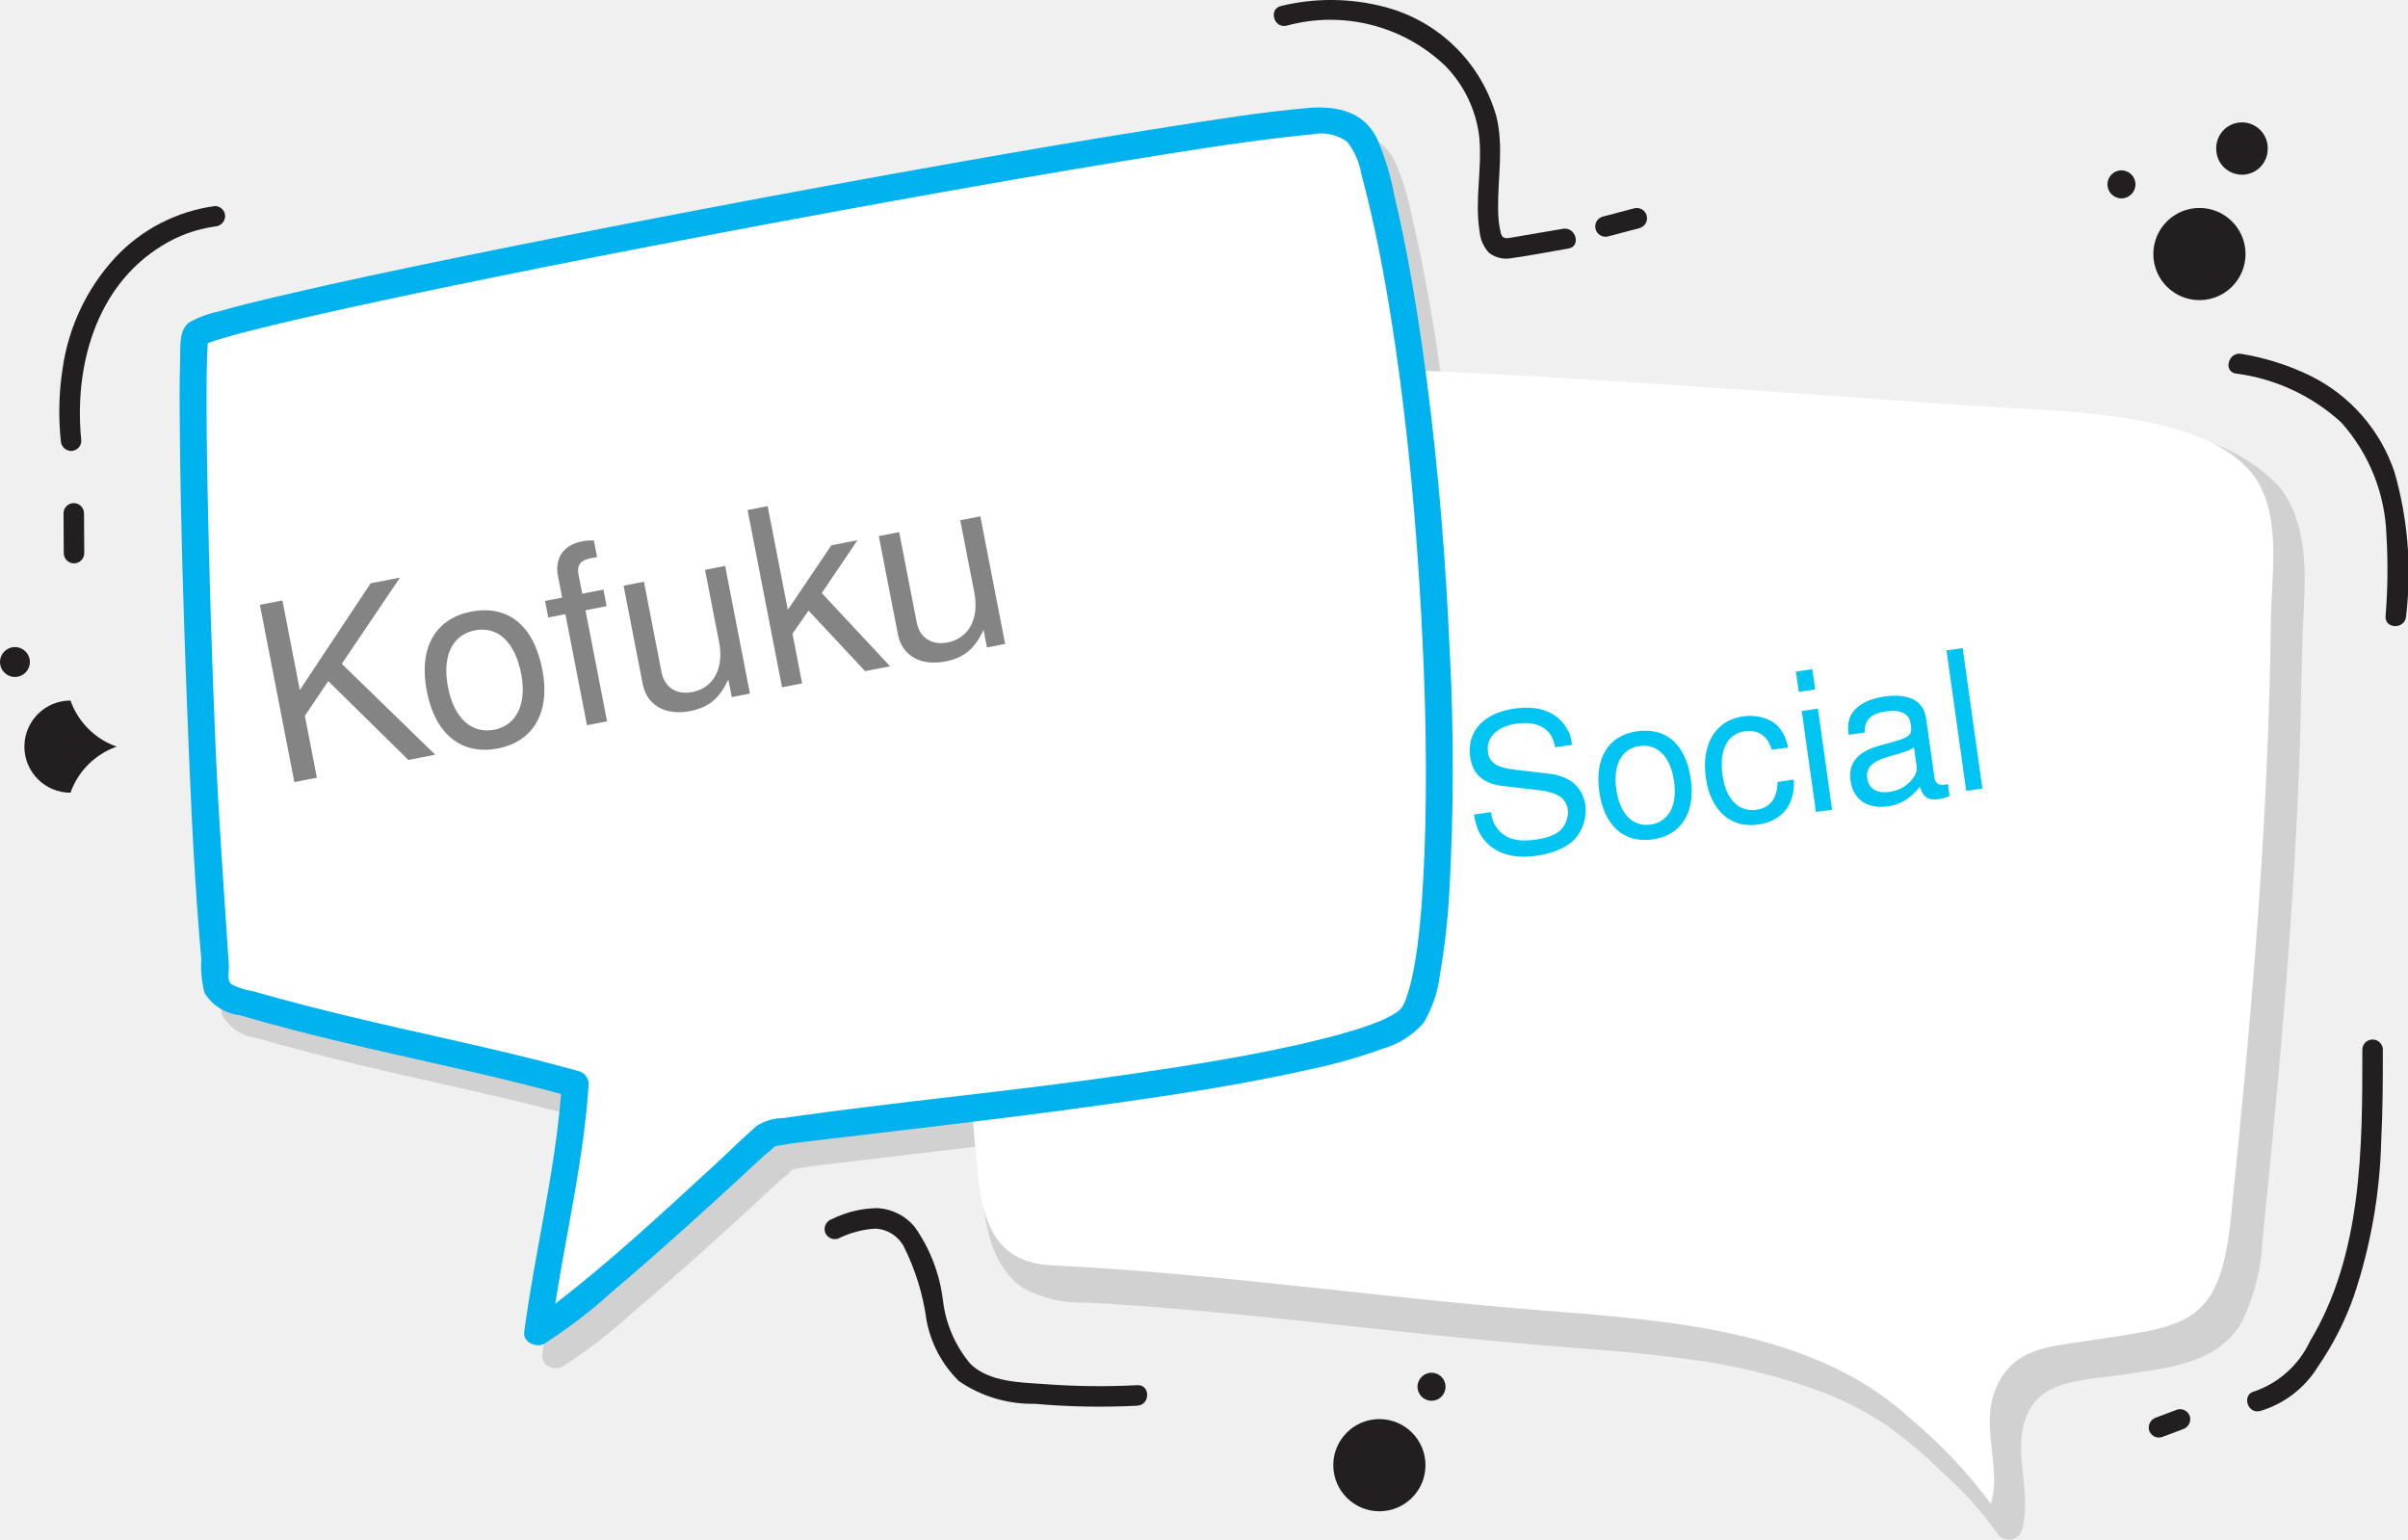
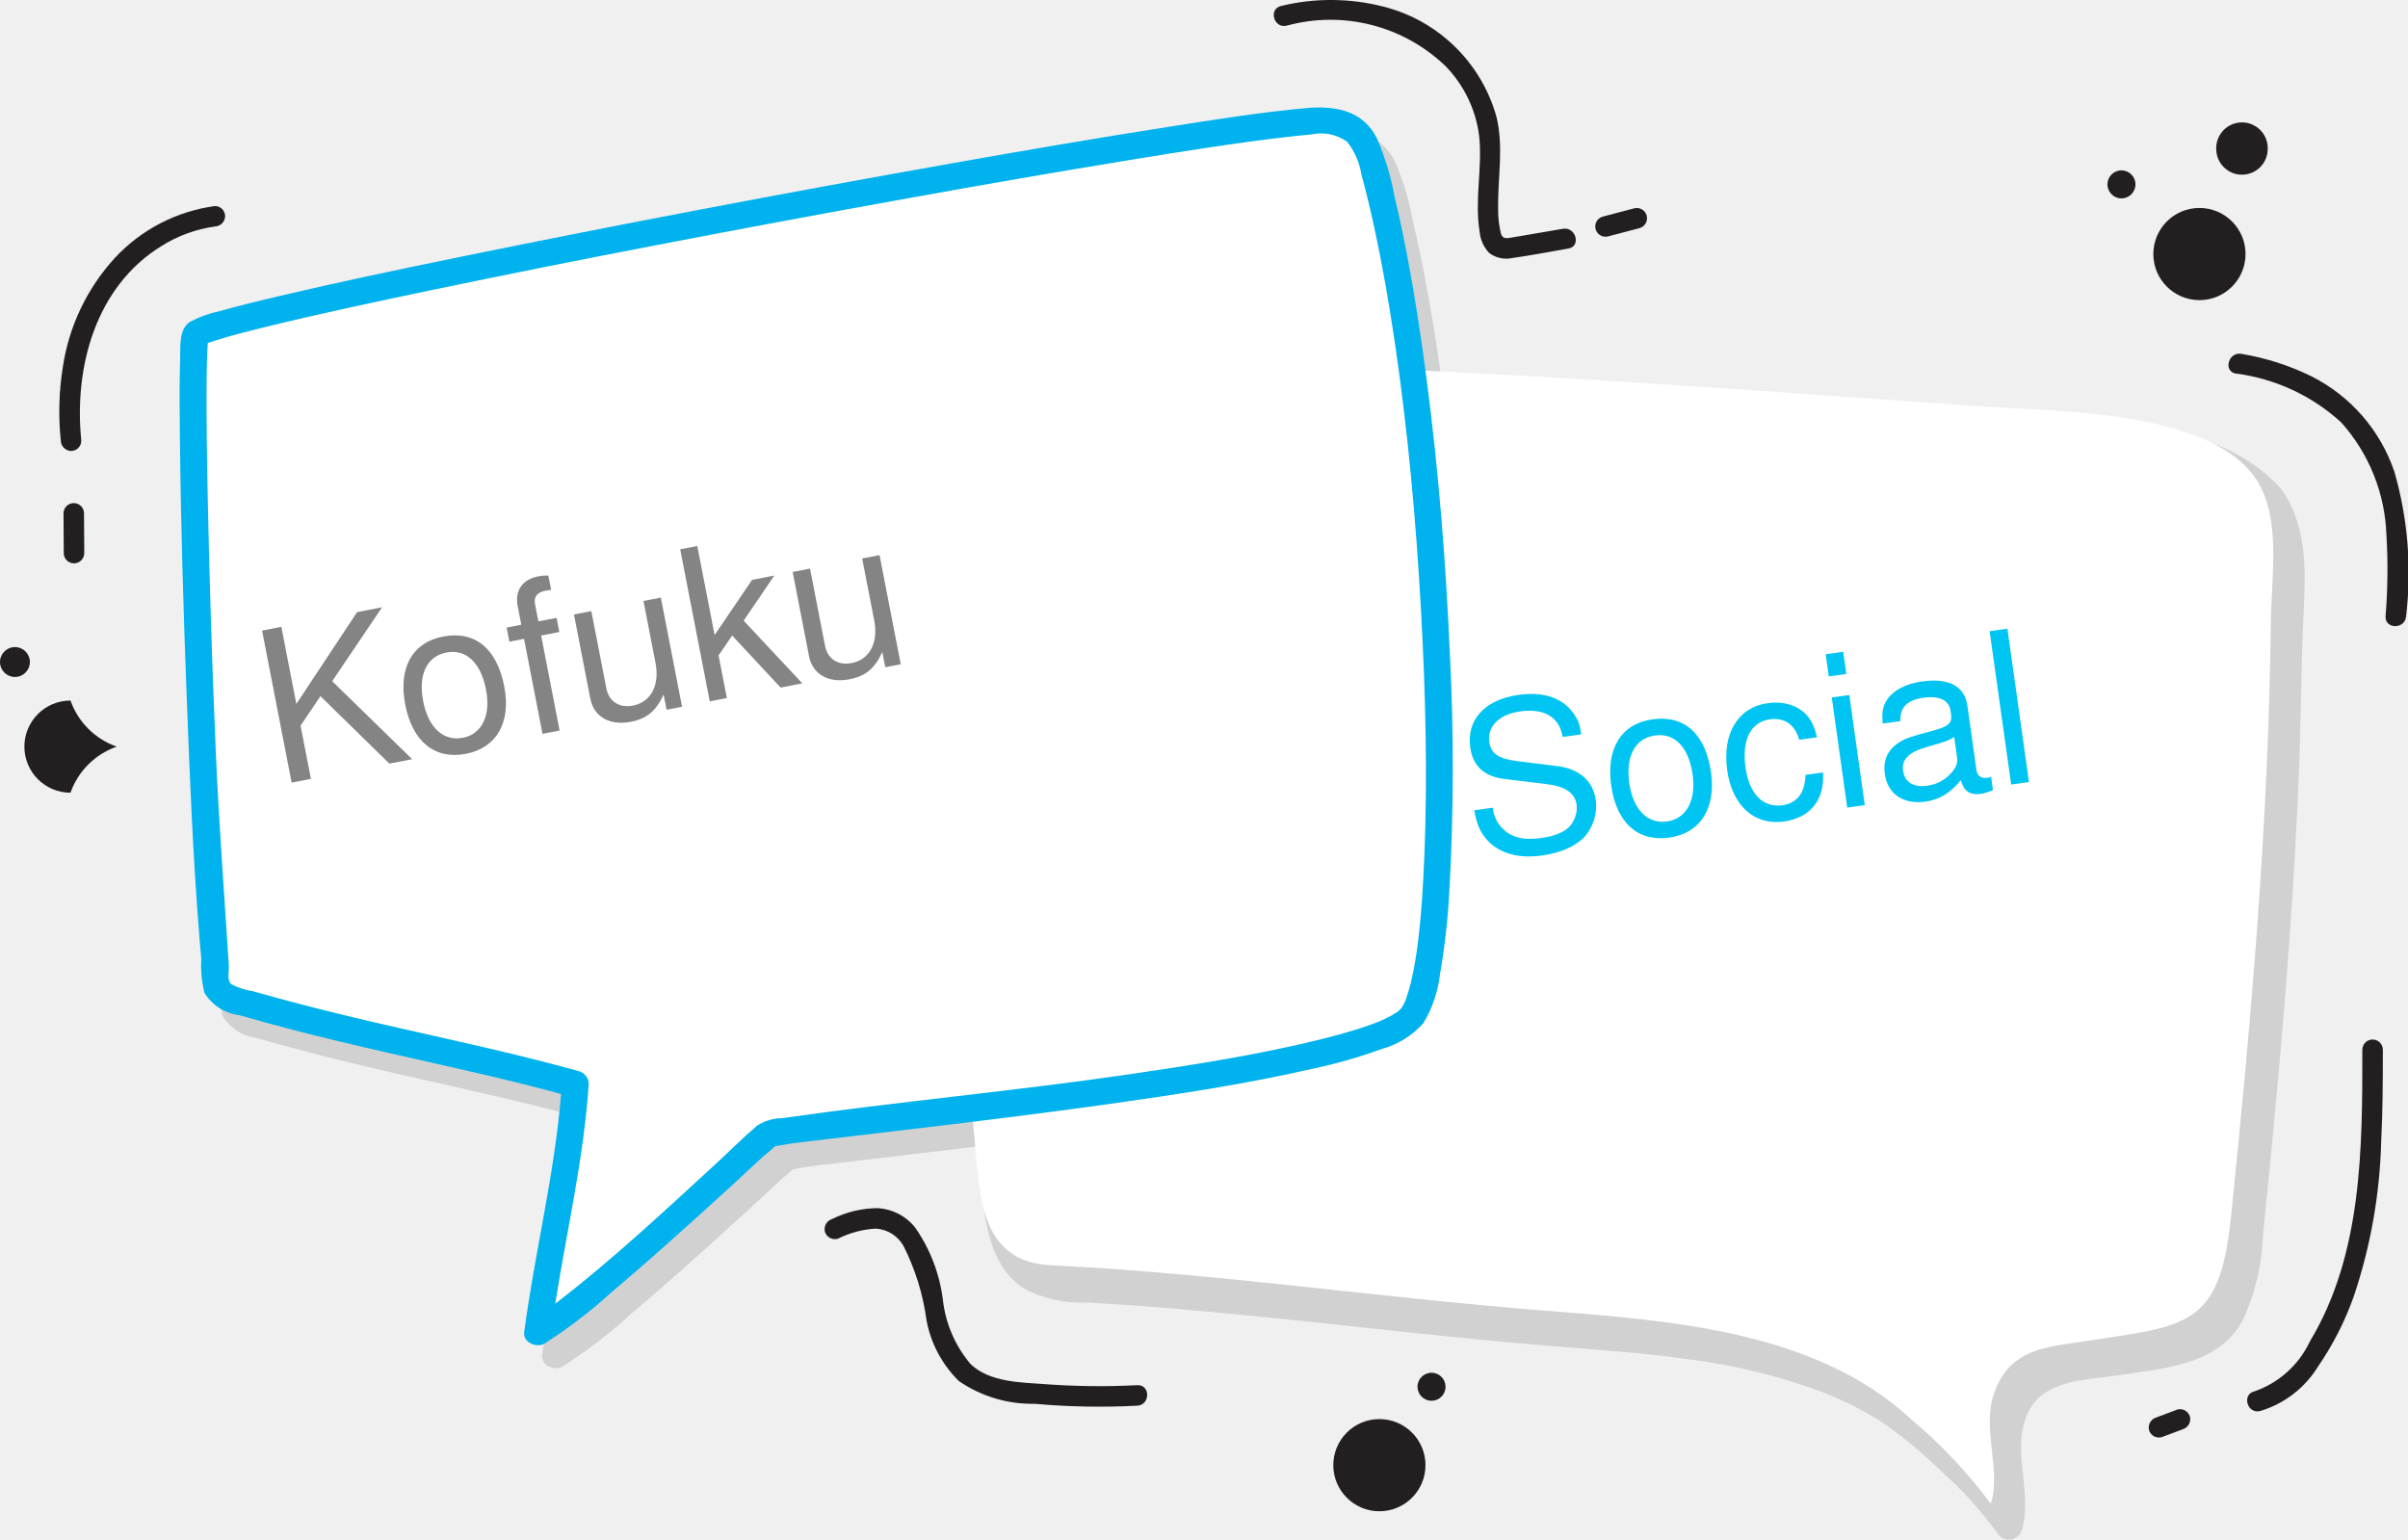
<svg xmlns="http://www.w3.org/2000/svg" width="136.033" height="87" viewBox="0 0 136.033 87">
  <defs>
    <clipPath id="clip-path">
      <rect id="Rectangle_5" data-name="Rectangle 5" width="136.033" height="87" fill="none" />
    </clipPath>
    <clipPath id="clip-path-2">
      <rect id="Rectangle_4" data-name="Rectangle 4" width="119.035" height="79.627" fill="none" />
    </clipPath>
  </defs>
  <g id="Group_432" data-name="Group 432" transform="translate(-907.435 -558.472)">
    <g id="Group_430" data-name="Group 430" transform="translate(907.435 558.472)">
      <g id="Group_429" data-name="Group 429" transform="translate(0 0)" clip-path="url(#clip-path)">
        <g id="Group_417" data-name="Group 417" transform="translate(0 -0.001)">
          <g id="Group_416" data-name="Group 416">
            <g id="Group_427" data-name="Group 427">
              <g id="Group_414" data-name="Group 414" transform="translate(11.15 7.374)" opacity="0.15">
                <g id="Group_413" data-name="Group 413">
                  <g id="Group_428" data-name="Group 428">
                    <g id="Group_427-2" data-name="Group 427" clip-path="url(#clip-path-2)">
                      <g id="Group_412" data-name="Group 412" transform="translate(0.001 0.001)">
                        <path id="Path_148" data-name="Path 148" d="M802.089,799.61a1.364,1.364,0,0,0-.112-.142,9.953,9.953,0,0,0-5.261-2.786,38.242,38.242,0,0,0-6.882-.913c-6.07-.377-12.135-.818-18.2-1.226-5.625-.377-11.255-.759-16.889-.993-.275-1.985-.589-3.965-.969-5.933-.2-1.059-.428-2.114-.679-3.162a14.769,14.769,0,0,0-1-3.29c-.753-1.478-2.158-1.793-3.7-1.714-2.71.228-5.408.667-8.094,1.087-4.1.642-8.2,1.345-12.291,2.071q-7.082,1.255-14.147,2.6-6.763,1.288-13.508,2.663c-3.466.711-6.931,1.435-10.375,2.249-1.082.255-2.164.516-3.233.821a6.573,6.573,0,0,0-1.678.6c-.655.413-.551,1.379-.572,2.055-.048,1.544-.03,3.092-.013,4.636.054,4.848.2,9.7.384,14.541.173,4.543.356,9.092.724,13.623q.047.583.1,1.164a6.2,6.2,0,0,0,.179,1.9,2.68,2.68,0,0,0,1.966,1.26q1.506.434,3.022.829c3.554.928,7.149,1.68,10.725,2.514,1.484.346,2.963.712,4.433,1.113-.363,4.519-1.488,8.958-2.083,13.447-.078.592.695.916,1.141.655a28.323,28.323,0,0,0,3.813-2.922c1.628-1.373,3.219-2.79,4.8-4.216q1.9-1.711,3.764-3.454a6.711,6.711,0,0,0,.631-.545c.062-.014.126-.032.186-.043.944-.173,1.494-.217,2.537-.344,1.472-.179,2.944-.349,4.417-.523q1.651-.194,3.3-.394.126,1.406.276,2.809c.208,1.93.606,4.075,2.351,5.221a6.881,6.881,0,0,0,3.547.787q2.61.145,5.214.372c3.426.29,6.845.658,10.263,1.026,3.46.372,6.919.744,10.387,1.031,2.693.223,5.394.391,8.073.769a33.9,33.9,0,0,1,7.695,1.892,18.775,18.775,0,0,1,3.479,1.8,25.347,25.347,0,0,1,3.216,2.7,20.534,20.534,0,0,1,3.112,3.45.768.768,0,0,0,1.386-.181c.665-2.255-.766-4.806.5-6.911.946-1.571,3.135-1.567,4.745-1.812,2.543-.387,5.744-.528,7.18-3.029a12.1,12.1,0,0,0,1.187-4.82q.449-4.346.845-8.7c.521-5.774.949-11.557,1.19-17.349.128-3.063.115-6.132.269-9.193.124-2.461.207-5.047-1.341-7.105" transform="translate(-684.456 -779.441)" fill="#231f20" />
                      </g>
                    </g>
                  </g>
                </g>
              </g>
              <path id="Path_149" data-name="Path 149" d="M872.863,821.308c1.772,2.188,1.136,5.6,1.1,8.477-.126,11.21-1.11,22.506-2.259,33.654-.643,6.237-2.6,6.059-8.282,6.947-2.027.317-4.2.365-5.094,2.936-.711,2.046.43,4.355-.186,6.241a27.69,27.69,0,0,0-4.527-4.8c-5.447-5.047-13.816-5.569-20.832-6.124-9.258-.731-18.429-2.1-27.728-2.55-4.082-.2-4.018-4.021-4.334-7.273a269.5,269.5,0,0,1-.7-37.208c.17-4.076,3.672-5.781,7.343-6.01,11.066-.689,22.109.075,33.139.778,5.717.364,11.5.809,17.216,1.194,4.137.279,12.306.236,15.141,3.738" transform="translate(-745.68 -794.603)" fill="#fff" />
              <path id="Path_151" data-name="Path 151" d="M746.958,777.973a2.822,2.822,0,0,1,3.526,2.682c4.022,14.681,4.843,44.929,2.089,47.989-3.043,3.381-35.415,6.086-36.365,6.6,0,0-10.126,9.523-12.951,11.154.489-3.733,1.891-10.275,2.124-14.013-6.153-1.729-11.708-2.558-19.14-4.725a1.85,1.85,0,0,1-1.026-.564c-.287-.388-.117-.92-.166-1.4-.826-8.12-1.576-34.435-1.123-35.642.171-.457,7.377-2.1,16.994-4.048,7.133-1.446,15.6-3.059,23.524-4.484,5.624-1.011,10.937-1.917,15.262-2.586,3.107-.481,5.682-.829,7.251-.96" transform="translate(-672.887 -771.13)" fill="#fff" />
              <path id="Path_152" data-name="Path 152" d="M753.507,806.854c-.217-5.166-.632-10.33-1.3-15.459-.316-2.434-.684-4.863-1.15-7.273-.2-1.059-.428-2.115-.679-3.162a14.778,14.778,0,0,0-1-3.29c-.753-1.478-2.158-1.793-3.7-1.714-2.71.228-5.408.667-8.094,1.087-4.1.642-8.2,1.346-12.291,2.071q-7.082,1.255-14.147,2.6-6.763,1.288-13.508,2.663c-3.466.711-6.931,1.435-10.375,2.248-1.082.256-2.164.516-3.233.821a6.552,6.552,0,0,0-1.679.6c-.655.412-.551,1.379-.572,2.055-.048,1.545-.03,3.091-.013,4.636.054,4.849.2,9.7.384,14.541.173,4.543.356,9.091.724,13.623q.047.582.1,1.164a6.2,6.2,0,0,0,.179,1.9,2.682,2.682,0,0,0,1.966,1.26q1.505.434,3.022.829c3.554.928,7.149,1.68,10.725,2.514,1.484.346,2.963.712,4.433,1.113-.363,4.519-1.488,8.958-2.083,13.447-.078.592.695.916,1.141.655a28.357,28.357,0,0,0,3.813-2.922c1.628-1.373,3.219-2.79,4.8-4.216q1.9-1.711,3.764-3.454a6.708,6.708,0,0,0,.631-.545c.063-.014.126-.032.186-.043.944-.173,1.494-.217,2.537-.344,1.472-.179,2.944-.349,4.416-.523,3.943-.465,7.887-.946,11.822-1.5,3.8-.536,7.613-1.112,11.359-1.966a29.536,29.536,0,0,0,3.991-1.137,4.89,4.89,0,0,0,2.337-1.455,6.837,6.837,0,0,0,.93-2.72,39.509,39.509,0,0,0,.533-4.687,125.647,125.647,0,0,0,.034-13.425m-70.322-17.53c-.074.089-.083.051,0,0m68.877,28.915c-.067,1.713-.169,3.432-.394,5.134-.072.546-.182,1.211-.313,1.8a10.63,10.63,0,0,1-.365,1.249s-.077.164-.094.195c-.034.062-.071.122-.106.184l-.021.037-.016.015-.163.157-.026.026-.061.037c-.069.043-.135.087-.205.128q-.292.168-.6.306c-.042.02-.085.037-.128.056l-.074.031q-.177.072-.356.138c-.288.107-.58.2-.872.3-.644.2-1.3.379-1.952.542-3.55.885-7.183,1.451-10.8,1.983-6.554.964-13.155,1.553-19.71,2.494a2.713,2.713,0,0,0-1.455.437c-.827.712-1.6,1.493-2.407,2.232-2.886,2.652-5.777,5.35-8.885,7.744l-.092.071c.649-4.129,1.615-8.228,1.89-12.405a.766.766,0,0,0-.558-.731c-3.337-.933-6.725-1.66-10.1-2.427-1.815-.412-3.627-.84-5.429-1.307q-1.448-.375-2.887-.784a4.156,4.156,0,0,1-1.183-.375c-.317-.223-.151-.715-.173-1.066-.257-4.055-.567-8.1-.741-12.163q-.318-7.42-.464-14.848c-.035-1.868-.062-3.738-.053-5.606,0-.619.009-1.238.031-1.857.008-.207.016-.414.031-.62,0-.028,0-.055.007-.082l.06-.023c.136-.047.271-.093.409-.137.888-.282,1.8-.506,2.7-.729,3.131-.77,6.287-1.437,9.445-2.1q6.392-1.332,12.806-2.56,6.967-1.344,13.95-2.6c4.222-.761,8.449-1.5,12.683-2.19,2.992-.487,6.012-.974,8.894-1.306.464-.054.928-.1,1.393-.142a2.547,2.547,0,0,1,2.022.409,4.034,4.034,0,0,1,.806,1.837c.268.987.505,1.983.722,2.982.479,2.2.861,4.43,1.188,6.662.733,5.006,1.187,10.056,1.464,15.107.251,4.582.366,9.182.186,13.769" transform="translate(-671.602 -769.871)" fill="#00b2ed" />
              <path id="Path_153" data-name="Path 153" d="M848.635,761.069a9.385,9.385,0,0,1,8.99,2.291,6.9,6.9,0,0,1,1.889,3.921c.2,1.806-.268,3.612.029,5.417a1.98,1.98,0,0,0,.535,1.205,1.583,1.583,0,0,0,1.319.29c1.057-.147,2.109-.355,3.162-.534.733-.125.422-1.241-.308-1.116-.953.163-1.906.328-2.859.488-.332.056-.558.112-.655-.254a5.751,5.751,0,0,1-.149-1.361c-.029-1.752.33-3.494-.1-5.225a8.89,8.89,0,0,0-6.35-6.193,11.943,11.943,0,0,0-5.81-.045c-.726.167-.418,1.283.308,1.116" transform="translate(-775.956 -759.616)" fill="#231f20" />
              <path id="Path_154" data-name="Path 154" d="M672.273,790.913a9.427,9.427,0,0,0-5.633,2.912,11.685,11.685,0,0,0-2.96,6.217,15.921,15.921,0,0,0-.109,4.129.6.6,0,0,0,.579.579.583.583,0,0,0,.579-.579c-.423-4.153.8-8.713,4.547-11.012a7.639,7.639,0,0,1,3-1.092.6.6,0,0,0,.579-.579.582.582,0,0,0-.579-.579" transform="translate(-660.136 -779.269)" fill="#231f20" />
              <path id="Path_155" data-name="Path 155" d="M780.424,944.851a5.446,5.446,0,0,1,2.163-.583,1.936,1.936,0,0,1,1.566.977,13.208,13.208,0,0,1,1.3,4.2,6.48,6.48,0,0,0,1.831,3.438,7.3,7.3,0,0,0,4.278,1.282,41.261,41.261,0,0,0,5.8.107c.741-.037.744-1.2,0-1.158a41.373,41.373,0,0,1-5.2-.058c-1.393-.1-3.158-.105-4.228-1.144a6.806,6.806,0,0,1-1.553-3.6,9.107,9.107,0,0,0-1.6-4.149,2.944,2.944,0,0,0-2.068-1.052,5.9,5.9,0,0,0-2.6.618.6.6,0,0,0-.4.712.582.582,0,0,0,.712.4" transform="translate(-733.113 -874.853)" fill="#231f20" />
              <path id="Path_156" data-name="Path 156" d="M1002.234,918.11c.005,5.545,0,11.557-2.956,16.463a5.422,5.422,0,0,1-3.137,2.834c-.726.166-.419,1.281.308,1.116A5.776,5.776,0,0,0,999.734,936a16.979,16.979,0,0,0,2.015-3.953,29.892,29.892,0,0,0,1.552-8.8c.086-1.711.093-3.425.092-5.139a.579.579,0,0,0-1.158,0" transform="translate(-868.781 -858.798)" fill="#231f20" />
              <path id="Path_157" data-name="Path 157" d="M982.388,973.657l-1.2.451a.6.6,0,0,0-.4.712.584.584,0,0,0,.712.4l1.2-.451a.6.6,0,0,0,.4-.712.584.584,0,0,0-.712-.4" transform="translate(-859.385 -894.02)" fill="#231f20" />
              <path id="Path_158" data-name="Path 158" d="M993.308,814.446a10.885,10.885,0,0,1,5.948,2.758,10.032,10.032,0,0,1,2.558,6.365,32.315,32.315,0,0,1-.048,4.591c-.047.744,1.111.741,1.158,0a20.633,20.633,0,0,0-.661-8.169,9.412,9.412,0,0,0-4.709-5.4,14.223,14.223,0,0,0-3.937-1.257c-.728-.127-1.042.988-.307,1.116" transform="translate(-867 -793.341)" fill="#231f20" />
              <path id="Path_159" data-name="Path 159" d="M664.127,836.641l.014,2.246a.579.579,0,0,0,1.158,0l-.014-2.246a.579.579,0,0,0-1.158,0" transform="translate(-660.539 -807.637)" fill="#231f20" />
              <path id="Path_160" data-name="Path 160" d="M897.466,792.816l1.791-.472a.579.579,0,0,0-.308-1.116l-1.791.472a.579.579,0,0,0,.308,1.116" transform="translate(-806.626 -779.458)" fill="#231f20" />
              <path id="Path_161" data-name="Path 161" d="M663.383,868.628a4.268,4.268,0,0,0-2.6,2.6,2.6,2.6,0,1,1,0-5.208,4.268,4.268,0,0,0,2.6,2.6" transform="translate(-656.801 -826.44)" fill="#231f20" />
              <path id="Path_162" data-name="Path 162" d="M986.691,793.806a2.6,2.6,0,1,1-5.208,0,2.6,2.6,0,1,1,5.208,0" transform="translate(-859.836 -779.452)" fill="#231f20" />
              <path id="Path_163" data-name="Path 163" d="M862.161,977.743a2.6,2.6,0,0,1-5.208,0,2.6,2.6,0,0,1,5.208,0" transform="translate(-781.632 -894.963)" fill="#231f20" />
              <path id="Path_164" data-name="Path 164" d="M656.17,858.737a.844.844,0,1,1-1.688,0,.844.844,0,1,1,1.688,0" transform="translate(-654.482 -821.333)" fill="#231f20" />
              <path id="Path_165" data-name="Path 165" d="M993.941,779.6a1.455,1.455,0,1,1-2.909.047c0-.016,0-.031,0-.047a1.455,1.455,0,0,1,2.909-.047v.047" transform="translate(-865.833 -771.236)" fill="#231f20" />
              <path id="Path_166" data-name="Path 166" d="M976.1,786.287a.791.791,0,1,1-1.583,0h0a.791.791,0,0,1,1.583,0" transform="translate(-855.463 -775.869)" fill="#231f20" />
              <path id="Path_167" data-name="Path 167" d="M871.326,968.892a.792.792,0,1,1-.792-.791.792.792,0,0,1,.792.791" transform="translate(-789.664 -890.543)" fill="#231f20" />
            </g>
          </g>
        </g>
      </g>
    </g>
-     <text id="Kofuku" transform="translate(944.367 598.712) rotate(-11)" fill="#848484" font-size="14" font-family="Helvetica">
+     <text id="Kofuku" transform="translate(944.367 598.712) rotate(-11)" fill="#848484" fontSize="14" font-family="Helvetica">
      <tspan x="-21.793" y="0">Kofuku</tspan>
    </text>
-     <text id="Social" transform="translate(1005.372 605.001) rotate(-8)" fill="#00c5f2" font-size="11" font-family="Helvetica">
+     <text id="Social" transform="translate(1005.372 605.001) rotate(-8)" fill="#00c5f2" fontSize="11" font-family="Helvetica">
      <tspan x="-14.98" y="0">Social</tspan>
    </text>
  </g>
</svg>
